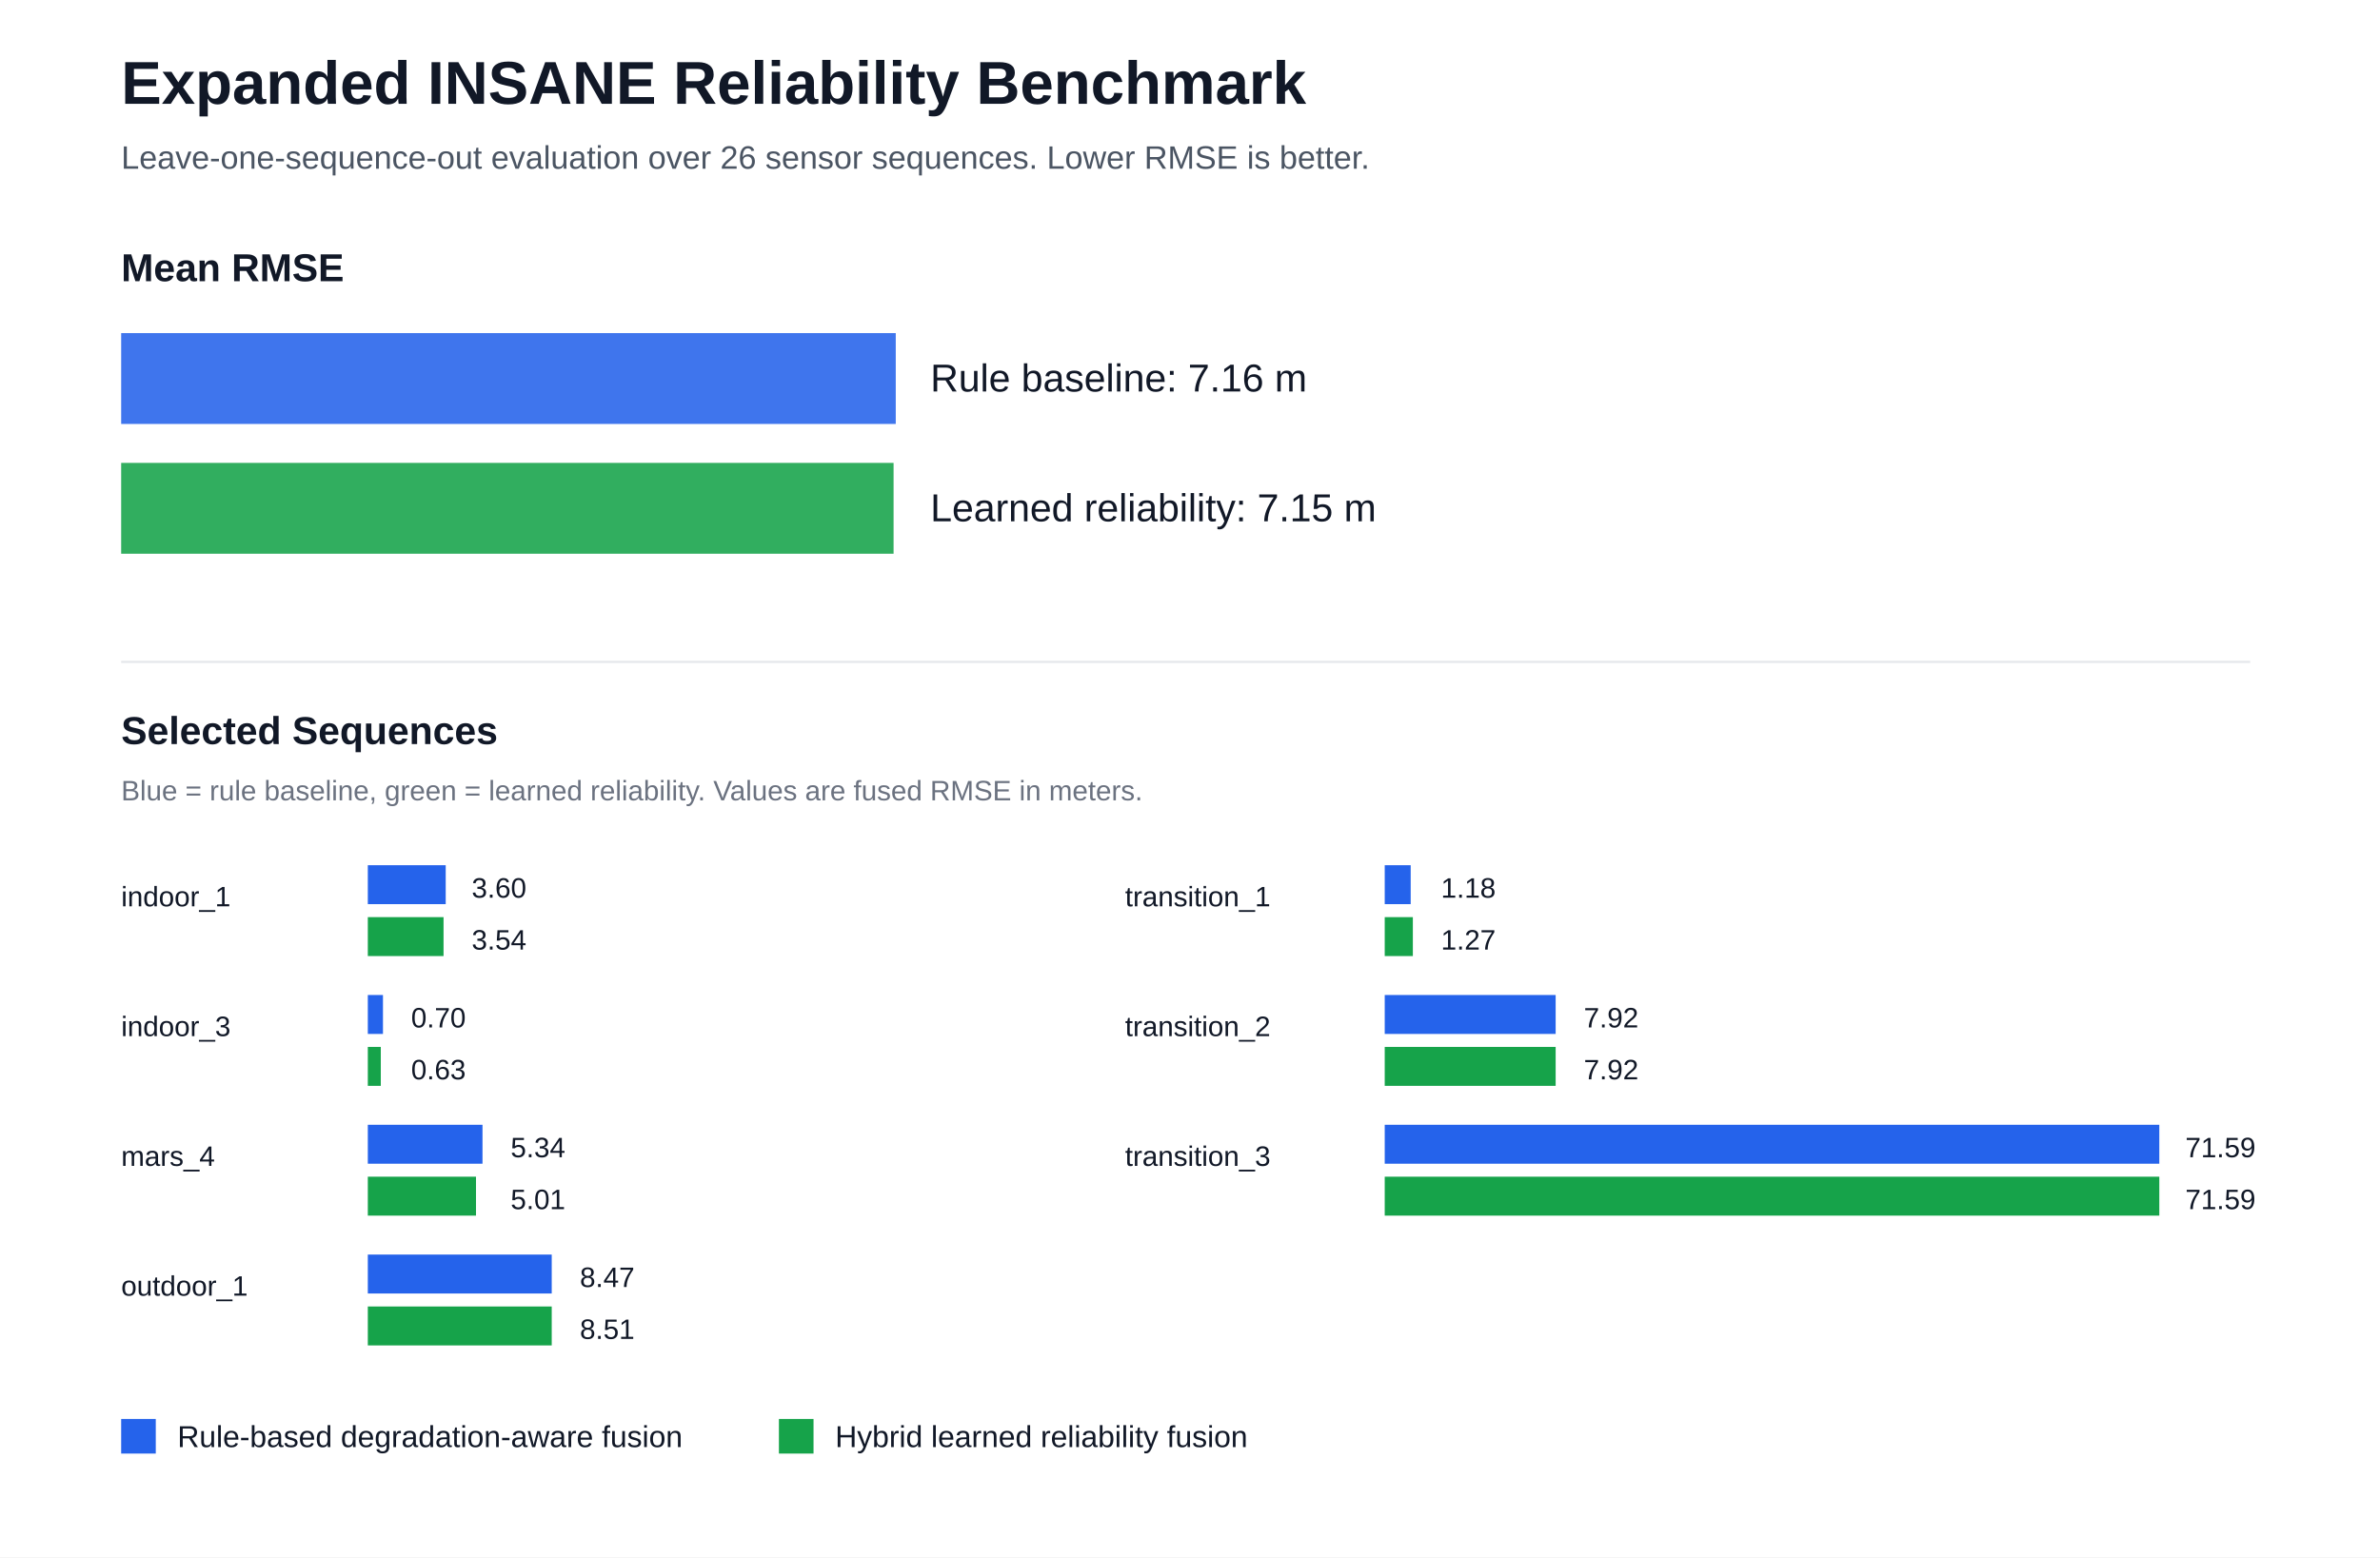
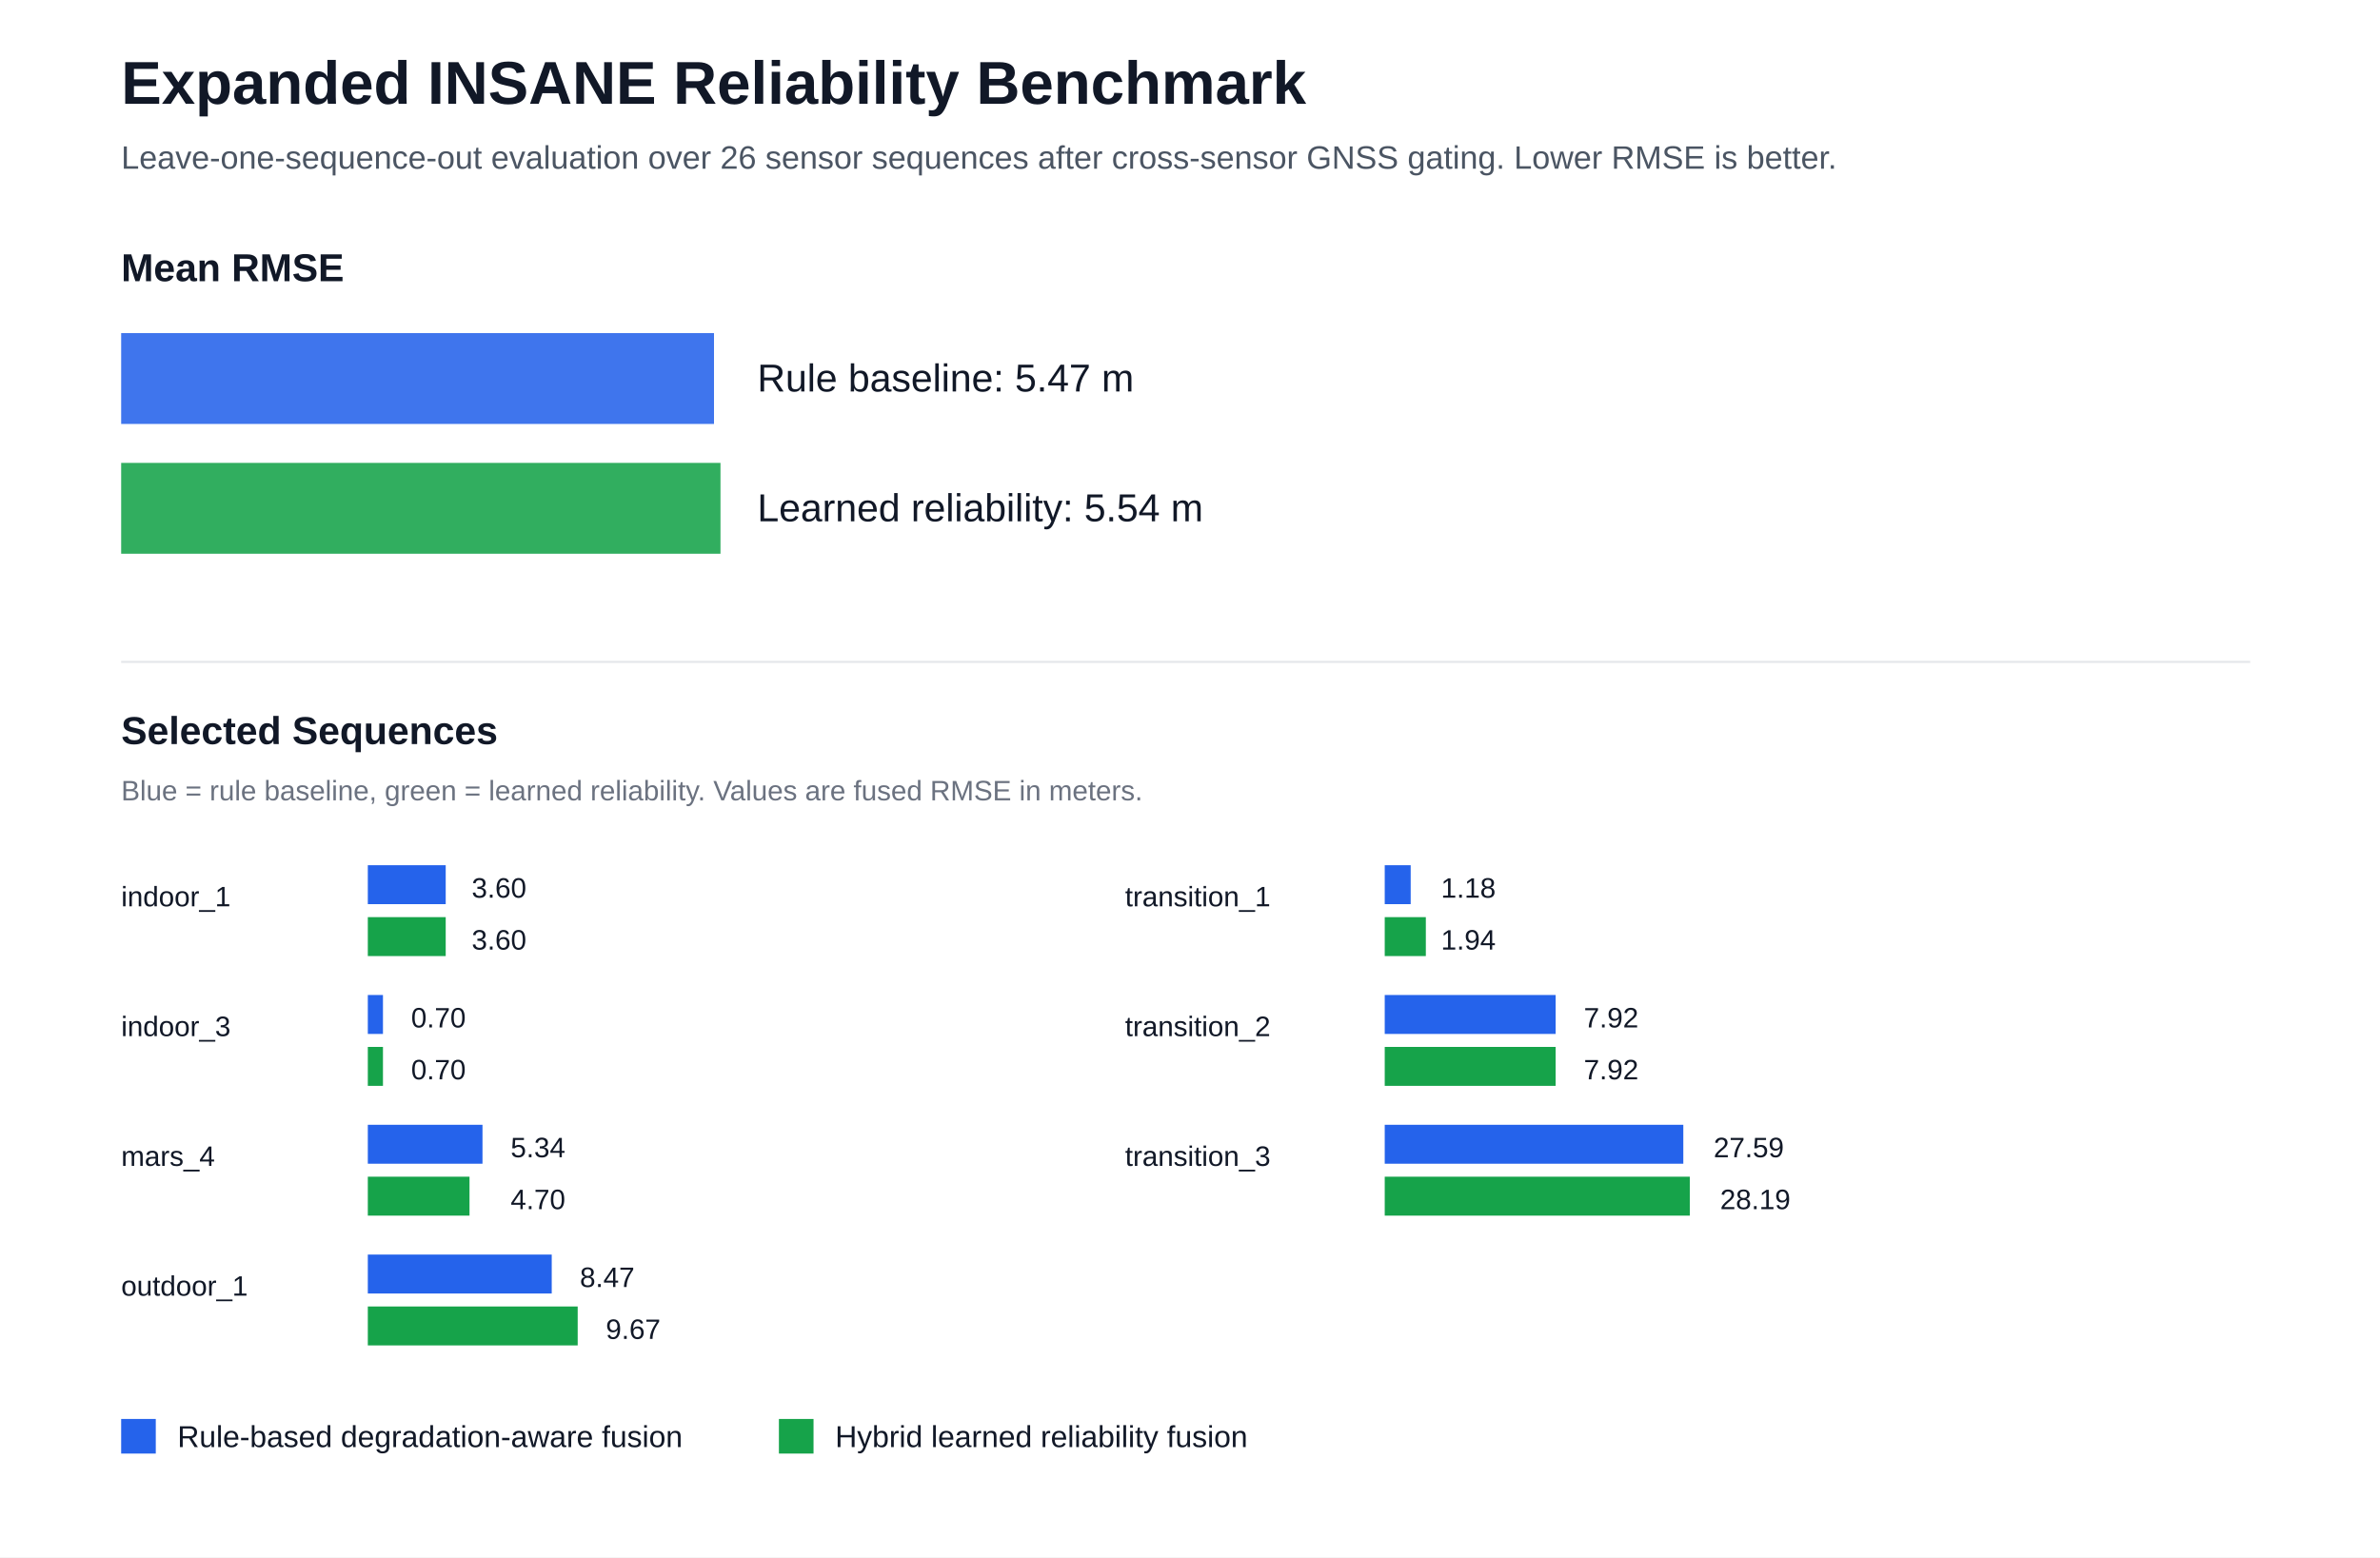
<svg xmlns="http://www.w3.org/2000/svg" width="1100" height="720" viewBox="0 0 1100 720">
  <rect width="100%" height="100%" fill="#ffffff" />
  <text x="56" y="48" font-family="Arial, sans-serif" font-size="28" font-weight="700" fill="#111827">Expanded INSANE Reliability Benchmark</text>
-   <text x="56" y="78" font-family="Arial, sans-serif" font-size="15" fill="#4b5563">Leave-one-sequence-out evaluation over 26 sensor sequences. Lower RMSE is better.</text>
+   <text x="56" y="78" font-family="Arial, sans-serif" font-size="15" fill="#4b5563">Leave-one-sequence-out evaluation over 26 sensor sequences after cross-sensor GNSS gating. Lower RMSE is better.</text>
  <g font-family="Arial, sans-serif" font-size="14" fill="#111827">
    <text x="56" y="130" font-size="18" font-weight="700">Mean RMSE</text>
-     <rect x="56" y="154" width="358" height="42" fill="#2563eb" opacity="0.88" />
-     <rect x="56" y="214" width="357" height="42" fill="#16a34a" opacity="0.88" />
-     <text x="430" y="181" font-size="18">Rule baseline: 7.16 m</text>
-     <text x="430" y="241" font-size="18">Learned reliability: 7.15 m</text>
+     <rect x="56" y="154" width="274" height="42" fill="#2563eb" opacity="0.88" />
+     <rect x="56" y="214" width="277" height="42" fill="#16a34a" opacity="0.88" />
+     <text x="350" y="181" font-size="18">Rule baseline: 5.47 m</text>
+     <text x="350" y="241" font-size="18">Learned reliability: 5.54 m</text>
  </g>
  <line x1="56" y1="306" x2="1040" y2="306" stroke="#e5e7eb" />
  <text x="56" y="344" font-family="Arial, sans-serif" font-size="18" font-weight="700" fill="#111827">Selected Sequences</text>
  <text x="56" y="370" font-family="Arial, sans-serif" font-size="13" fill="#6b7280">Blue = rule baseline, green = learned reliability. Values are fused RMSE in meters.</text>
  <g font-family="Arial, sans-serif" font-size="13" fill="#111827">
    <text x="56" y="419">indoor_1</text>
    <rect x="170" y="400" width="36" height="18" fill="#2563eb" />
-     <rect x="170" y="424" width="35" height="18" fill="#16a34a" />
+     <rect x="170" y="424" width="36" height="18" fill="#16a34a" />
    <text x="218" y="415">3.60</text>
-     <text x="218" y="439">3.54</text>
+     <text x="218" y="439">3.60</text>
    <text x="56" y="479">indoor_3</text>
    <rect x="170" y="460" width="7" height="18" fill="#2563eb" />
-     <rect x="170" y="484" width="6" height="18" fill="#16a34a" />
+     <rect x="170" y="484" width="7" height="18" fill="#16a34a" />
    <text x="190" y="475">0.70</text>
-     <text x="190" y="499">0.63</text>
+     <text x="190" y="499">0.70</text>
    <text x="56" y="539">mars_4</text>
    <rect x="170" y="520" width="53" height="18" fill="#2563eb" />
-     <rect x="170" y="544" width="50" height="18" fill="#16a34a" />
+     <rect x="170" y="544" width="47" height="18" fill="#16a34a" />
    <text x="236" y="535">5.34</text>
-     <text x="236" y="559">5.01</text>
+     <text x="236" y="559">4.70</text>
    <text x="56" y="599">outdoor_1</text>
    <rect x="170" y="580" width="85" height="18" fill="#2563eb" />
-     <rect x="170" y="604" width="85" height="18" fill="#16a34a" />
+     <rect x="170" y="604" width="97" height="18" fill="#16a34a" />
    <text x="268" y="595">8.47</text>
-     <text x="268" y="619">8.51</text>
+     <text x="280" y="619">9.67</text>
    <text x="520" y="419">transition_1</text>
    <rect x="640" y="400" width="12" height="18" fill="#2563eb" />
-     <rect x="640" y="424" width="13" height="18" fill="#16a34a" />
+     <rect x="640" y="424" width="19" height="18" fill="#16a34a" />
    <text x="666" y="415">1.18</text>
-     <text x="666" y="439">1.27</text>
+     <text x="666" y="439">1.94</text>
    <text x="520" y="479">transition_2</text>
    <rect x="640" y="460" width="79" height="18" fill="#2563eb" />
    <rect x="640" y="484" width="79" height="18" fill="#16a34a" />
    <text x="732" y="475">7.92</text>
    <text x="732" y="499">7.92</text>
    <text x="520" y="539">transition_3</text>
-     <rect x="640" y="520" width="358" height="18" fill="#2563eb" />
-     <rect x="640" y="544" width="358" height="18" fill="#16a34a" />
-     <text x="1010" y="535">71.59</text>
-     <text x="1010" y="559">71.59</text>
+     <rect x="640" y="520" width="138" height="18" fill="#2563eb" />
+     <rect x="640" y="544" width="141" height="18" fill="#16a34a" />
+     <text x="792" y="535">27.59</text>
+     <text x="795" y="559">28.19</text>
  </g>
  <g font-family="Arial, sans-serif" font-size="14" fill="#111827">
    <rect x="56" y="656" width="16" height="16" fill="#2563eb" />
    <text x="82" y="669">Rule-based degradation-aware fusion</text>
    <rect x="360" y="656" width="16" height="16" fill="#16a34a" />
    <text x="386" y="669">Hybrid learned reliability fusion</text>
  </g>
</svg>
